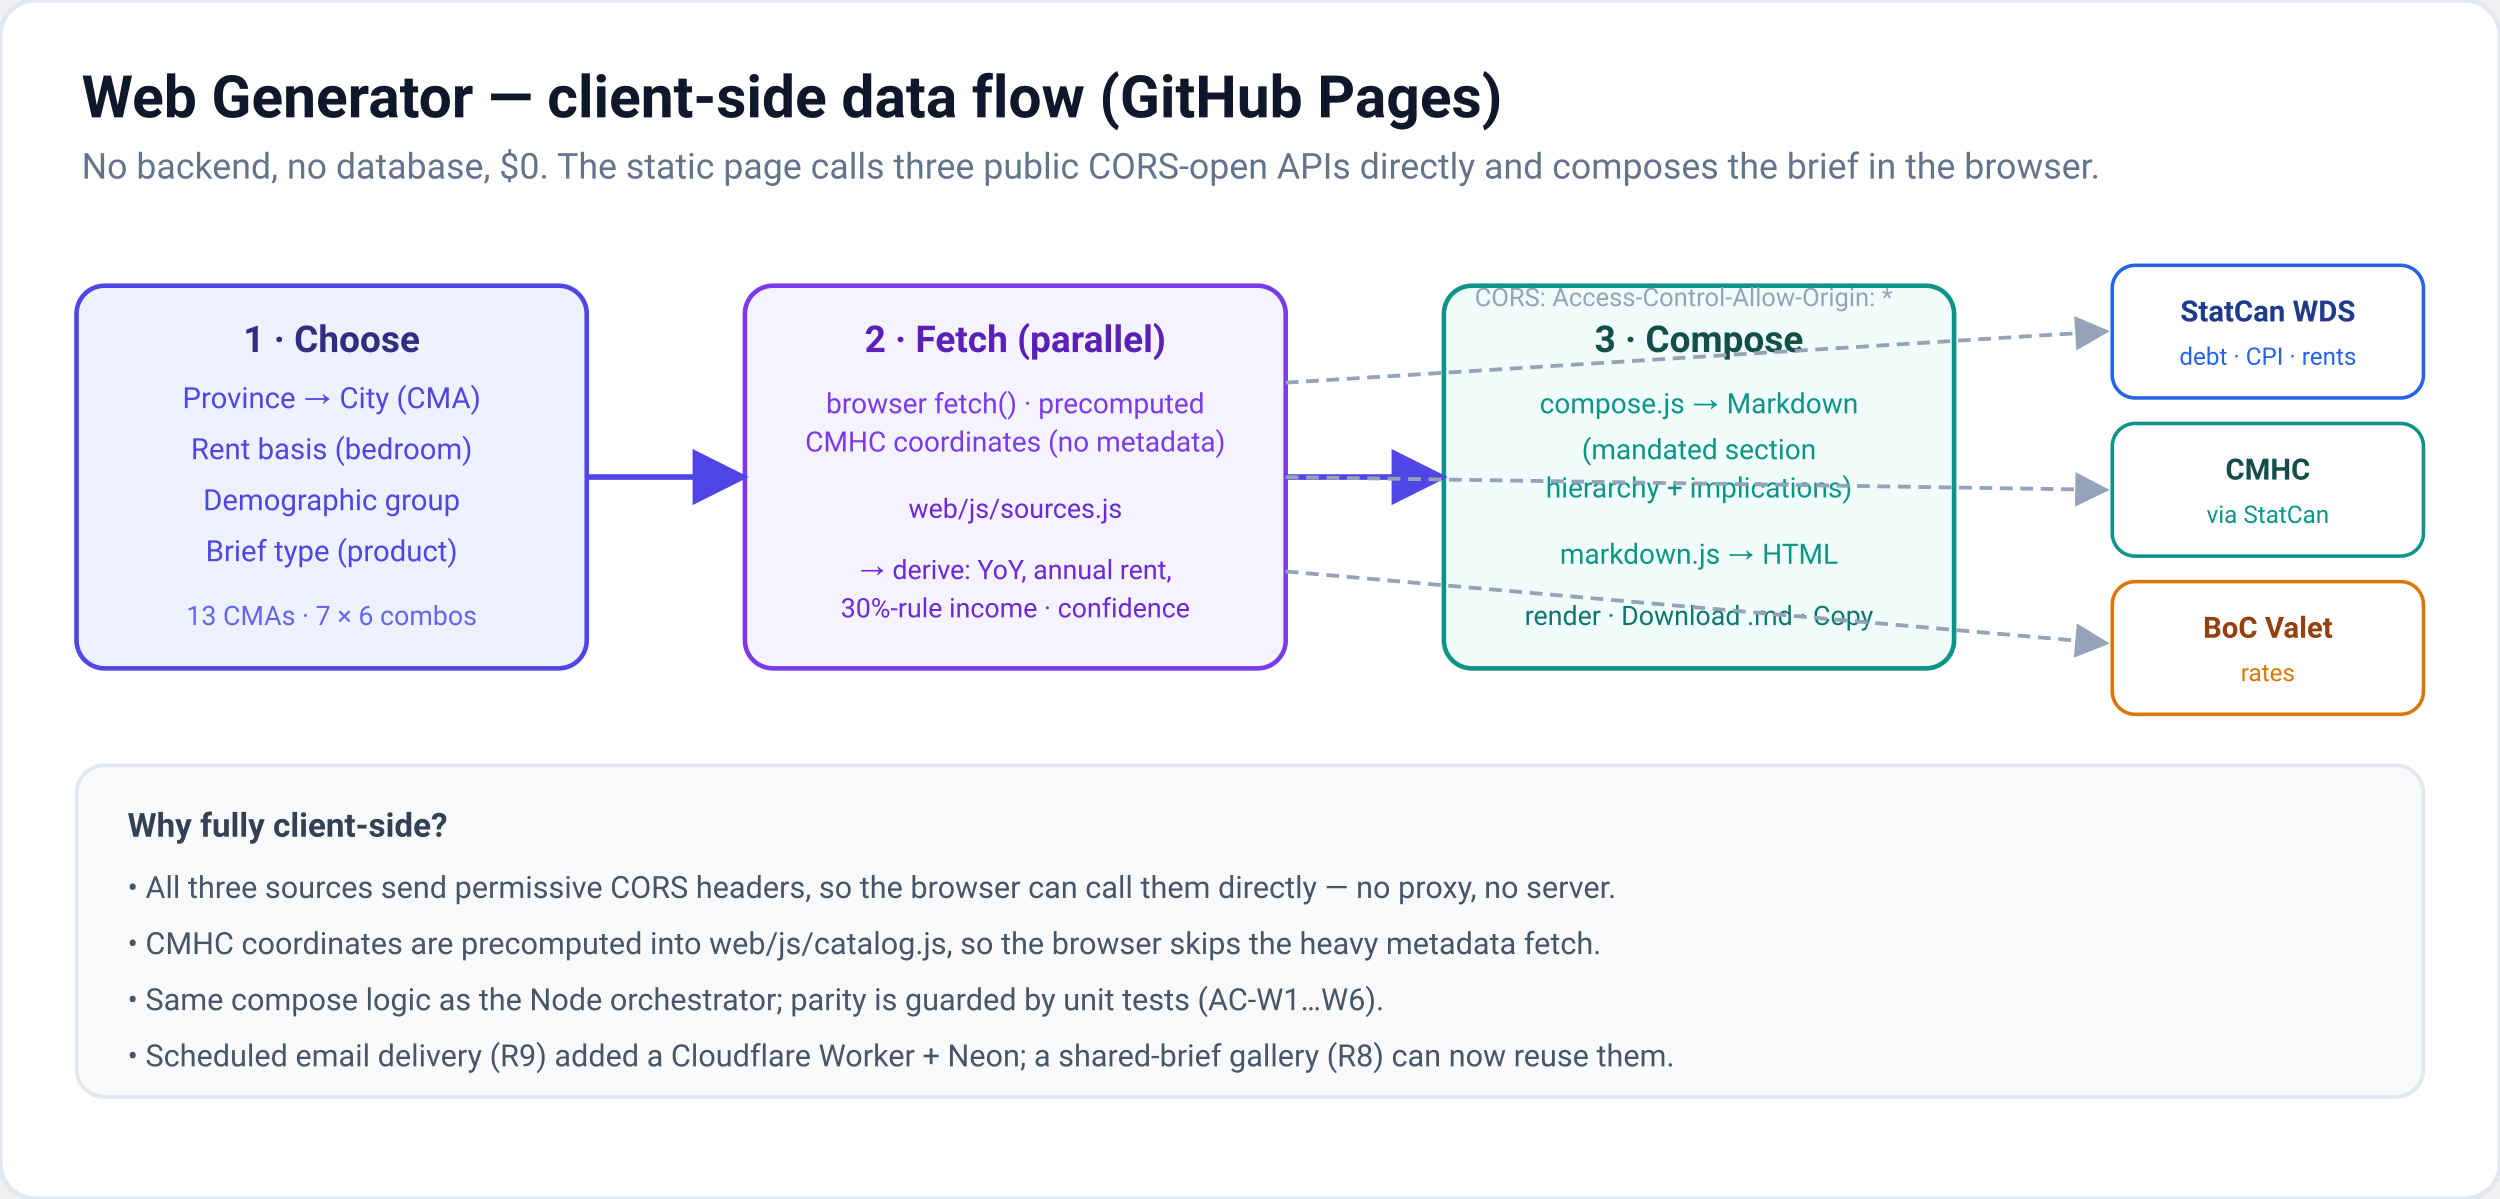
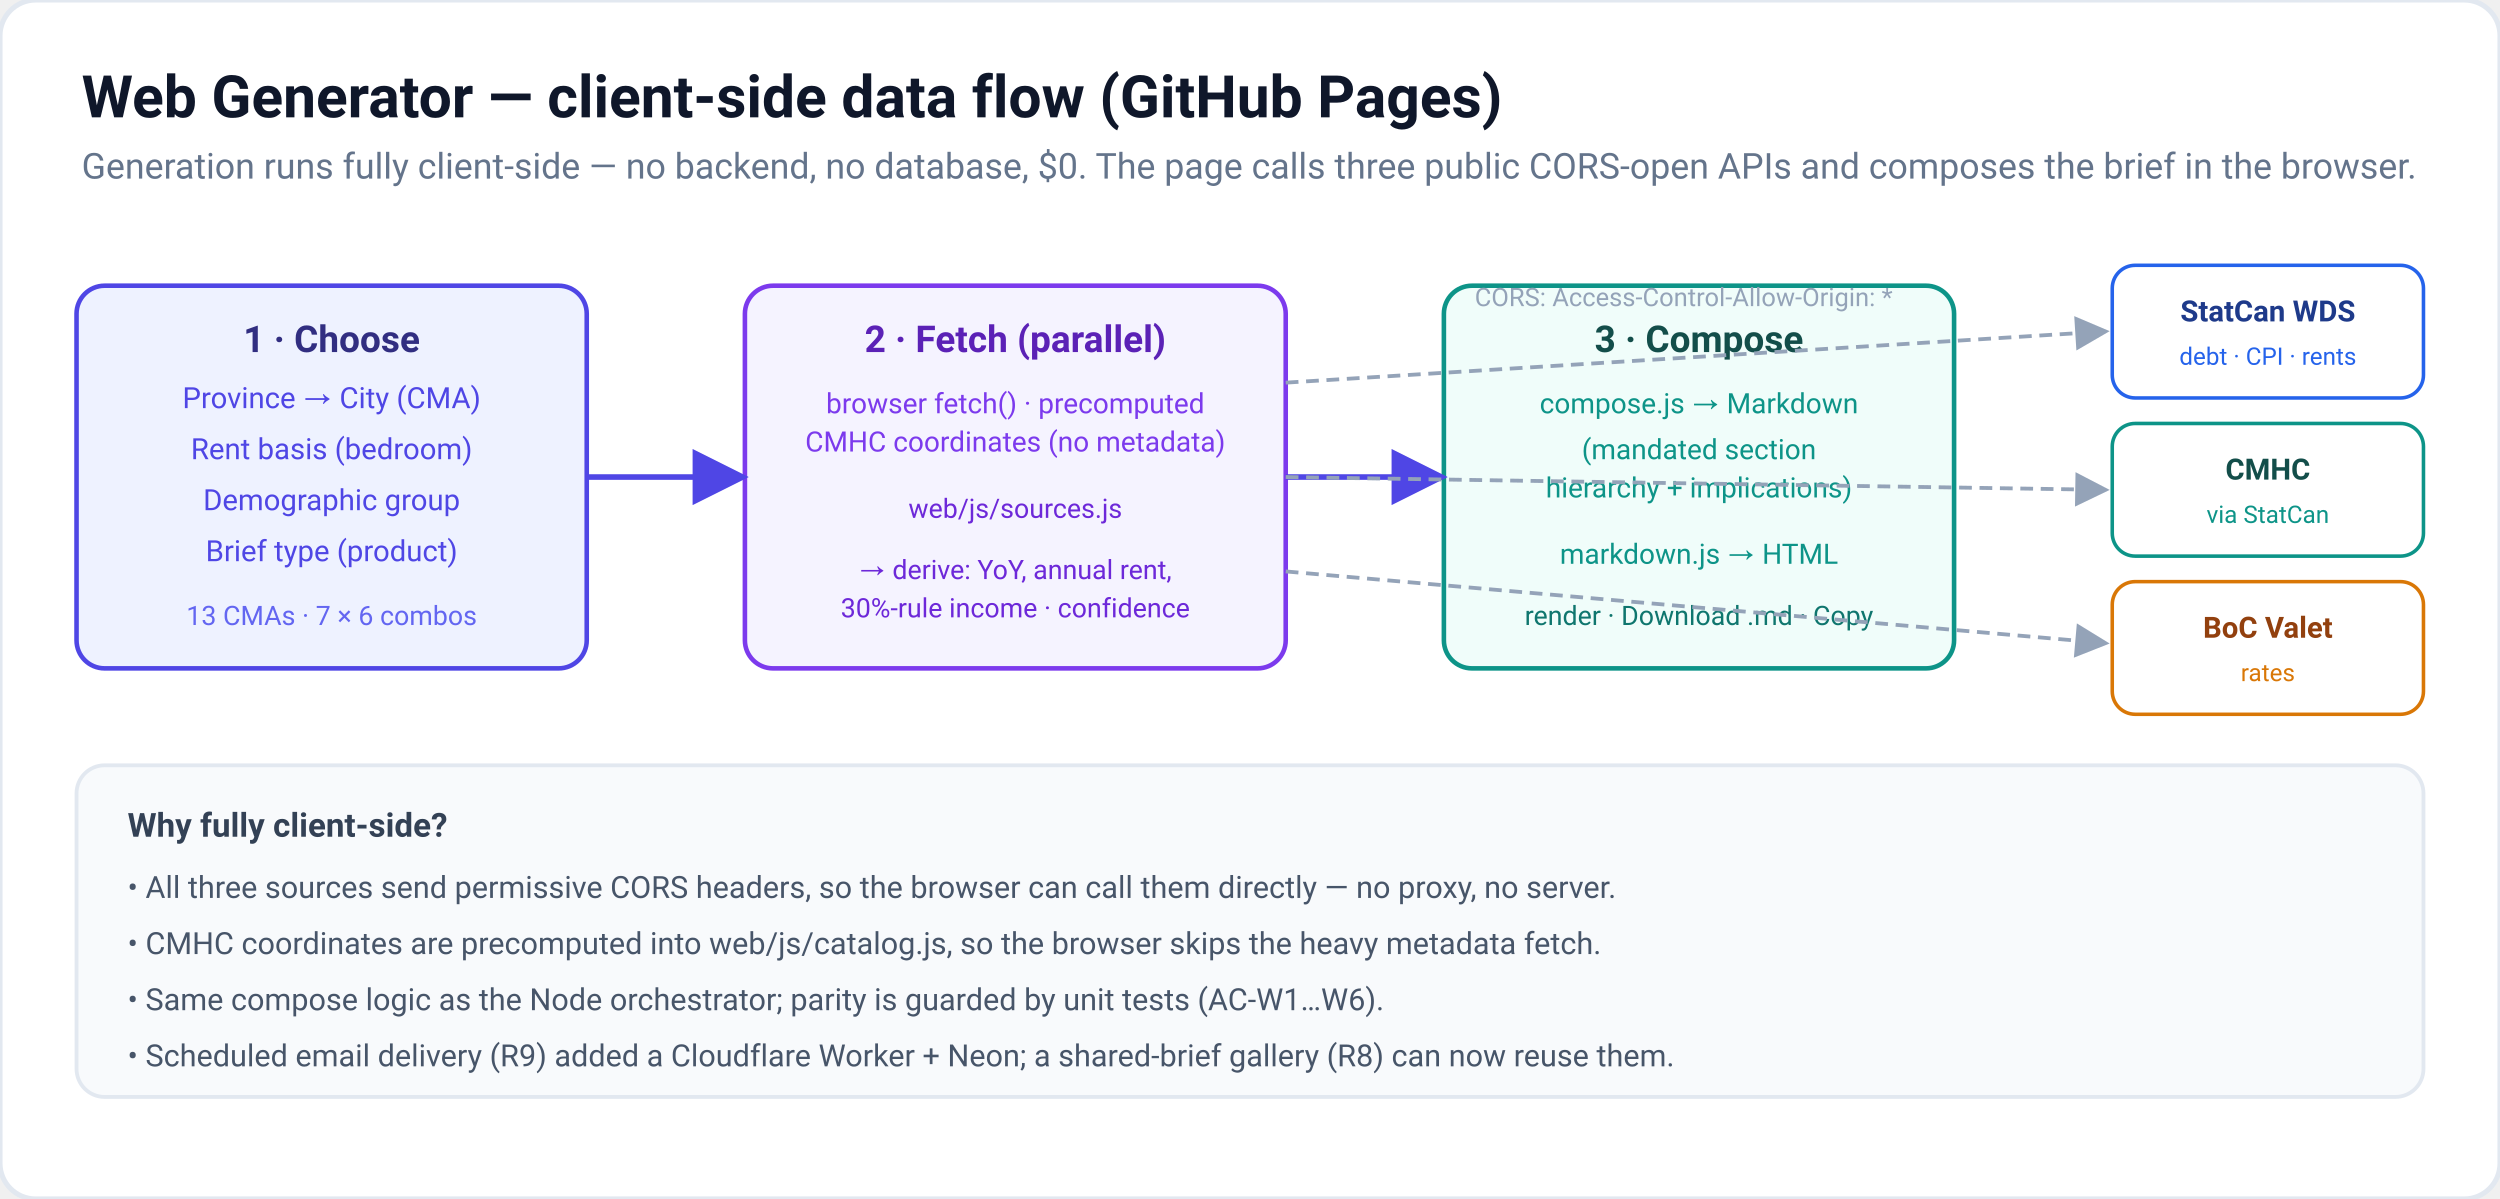
<svg xmlns="http://www.w3.org/2000/svg" viewBox="0 0 980 470" font-family="-apple-system,Segoe UI,Roboto,Helvetica,Arial,sans-serif">
  <rect x="0" y="0" width="980" height="470" rx="14" fill="#ffffff" stroke="#e2e8f0" stroke-width="2" />
  <text x="32" y="46" font-size="23" font-weight="700" fill="#0f172a">Web Generator — client-side data flow (GitHub Pages)</text>
-   <text x="32" y="70" font-size="14" fill="#64748b">No backend, no database, $0. The static page calls three public CORS-open APIs directly and composes the brief in the browser.</text>
+   <text x="32" y="70" font-size="14" fill="#64748b">Generation runs fully client-side — no backend, no database, $0. The page calls three public CORS-open APIs and composes the brief in the browser.</text>
  <defs>
    <marker id="wa" markerWidth="10" markerHeight="10" refX="7.5" refY="5" orient="auto">
      <path d="M0,0 L10,5 L0,10 z" fill="#4f46e5" />
    </marker>
    <marker id="wd" markerWidth="9" markerHeight="9" refX="7" refY="4.5" orient="auto">
      <path d="M0,0 L9,4.5 L0,9 z" fill="#94a3b8" />
    </marker>
  </defs>
  <g>
    <rect x="30" y="112" width="200" height="150" rx="11" fill="#eef2ff" stroke="#4f46e5" stroke-width="1.8" />
    <text x="130" y="138" font-size="14.5" font-weight="700" fill="#312e81" text-anchor="middle">1 · Choose</text>
    <text x="130" y="160" font-size="11.5" fill="#4f46e5" text-anchor="middle">Province → City (CMA)</text>
    <text x="130" y="180" font-size="11.5" fill="#4f46e5" text-anchor="middle">Rent basis (bedroom)</text>
    <text x="130" y="200" font-size="11.5" fill="#4f46e5" text-anchor="middle">Demographic group</text>
    <text x="130" y="220" font-size="11.5" fill="#4f46e5" text-anchor="middle">Brief type (product)</text>
    <text x="130" y="245" font-size="10.5" fill="#6366f1" text-anchor="middle">13 CMAs · 7 × 6 combos</text>
  </g>
  <g>
    <rect x="292" y="112" width="212" height="150" rx="11" fill="#f5f3ff" stroke="#7c3aed" stroke-width="1.8" />
    <text x="398" y="138" font-size="14.5" font-weight="700" fill="#5b21b6" text-anchor="middle">2 · Fetch (parallel)</text>
    <text x="398" y="162" font-size="11" fill="#7c3aed" text-anchor="middle">browser fetch() · precomputed</text>
    <text x="398" y="177" font-size="11" fill="#7c3aed" text-anchor="middle">CMHC coordinates (no metadata)</text>
    <text x="398" y="203" font-size="10.5" fill="#6d28d9" text-anchor="middle">web/js/sources.js</text>
    <text x="398" y="227" font-size="10.5" fill="#6d28d9" text-anchor="middle">→ derive: YoY, annual rent,</text>
    <text x="398" y="242" font-size="10.5" fill="#6d28d9" text-anchor="middle">30%-rule income · confidence</text>
  </g>
  <g>
    <rect x="566" y="112" width="200" height="150" rx="11" fill="#f0fdfa" stroke="#0d9488" stroke-width="1.8" />
    <text x="666" y="138" font-size="14.5" font-weight="700" fill="#134e4a" text-anchor="middle">3 · Compose</text>
    <text x="666" y="162" font-size="11" fill="#0d9488" text-anchor="middle">compose.js → Markdown</text>
    <text x="666" y="180" font-size="11" fill="#0d9488" text-anchor="middle">(mandated section</text>
    <text x="666" y="195" font-size="11" fill="#0d9488" text-anchor="middle">hierarchy + implications)</text>
    <text x="666" y="221" font-size="11" fill="#0d9488" text-anchor="middle">markdown.js → HTML</text>
    <text x="666" y="245" font-size="10.5" fill="#0f766e" text-anchor="middle">render · Download .md · Copy</text>
  </g>
  <g>
    <rect x="828" y="104" width="122" height="52" rx="9" fill="#ffffff" stroke="#2563eb" stroke-width="1.4" />
    <text x="889" y="126" font-size="11.5" font-weight="600" fill="#1e3a8a" text-anchor="middle">StatCan WDS</text>
    <text x="889" y="143" font-size="9.5" fill="#2563eb" text-anchor="middle">debt · CPI · rents</text>
  </g>
  <g>
    <rect x="828" y="166" width="122" height="52" rx="9" fill="#ffffff" stroke="#0d9488" stroke-width="1.4" />
    <text x="889" y="188" font-size="11.5" font-weight="600" fill="#134e4a" text-anchor="middle">CMHC</text>
    <text x="889" y="205" font-size="9.5" fill="#0d9488" text-anchor="middle">via StatCan</text>
  </g>
  <g>
    <rect x="828" y="228" width="122" height="52" rx="9" fill="#ffffff" stroke="#d97706" stroke-width="1.4" />
    <text x="889" y="250" font-size="11.5" font-weight="600" fill="#92400e" text-anchor="middle">BoC Valet</text>
    <text x="889" y="267" font-size="9.5" fill="#d97706" text-anchor="middle">rates</text>
  </g>
  <g stroke="#4f46e5" stroke-width="2.2" fill="none" marker-end="url(#wa)">
    <path d="M230 187 L288 187" />
    <path d="M504 187 L562 187" />
  </g>
  <g stroke="#94a3b8" stroke-width="1.5" fill="none" stroke-dasharray="5 3" marker-end="url(#wd)">
    <path d="M504 150 L824 130" />
    <path d="M504 187 L824 192" />
    <path d="M504 224 L824 252" />
  </g>
  <text x="660" y="120" font-size="10" fill="#94a3b8" text-anchor="middle">CORS: Access-Control-Allow-Origin: *</text>
  <rect x="30" y="300" width="920" height="130" rx="11" fill="#f8fafc" stroke="#e2e8f0" stroke-width="1.5" />
  <text x="50" y="328" font-size="13" font-weight="700" fill="#334155">Why fully client-side?</text>
  <text x="50" y="352" font-size="12" fill="#475569">• All three sources send permissive CORS headers, so the browser can call them directly — no proxy, no server.</text>
  <text x="50" y="374" font-size="12" fill="#475569">• CMHC coordinates are precomputed into web/js/catalog.js, so the browser skips the heavy metadata fetch.</text>
  <text x="50" y="396" font-size="12" fill="#475569">• Same compose logic as the Node orchestrator; parity is guarded by unit tests (AC-W1…W6).</text>
  <text x="50" y="418" font-size="12" fill="#475569">• Scheduled email delivery (R9) added a Cloudflare Worker + Neon; a shared-brief gallery (R8) can now reuse them.</text>
</svg>
